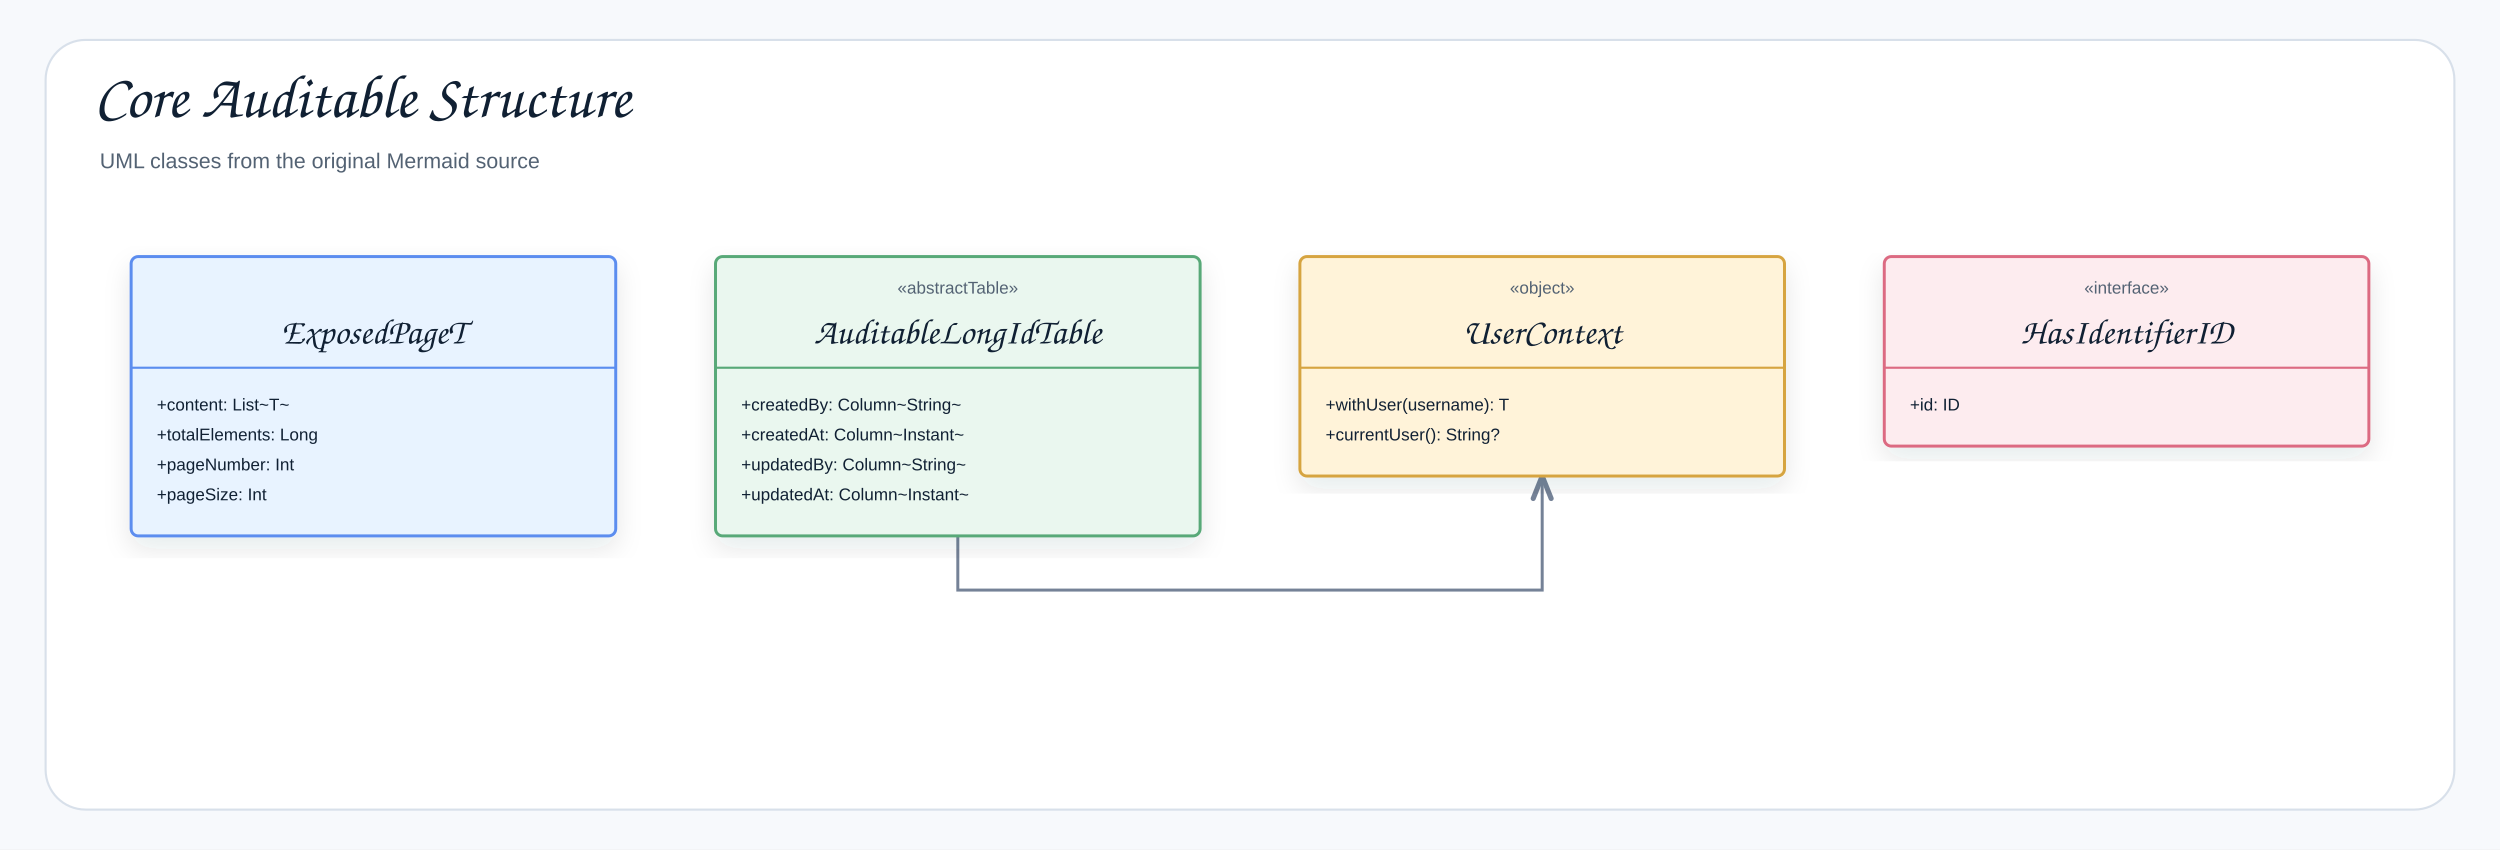
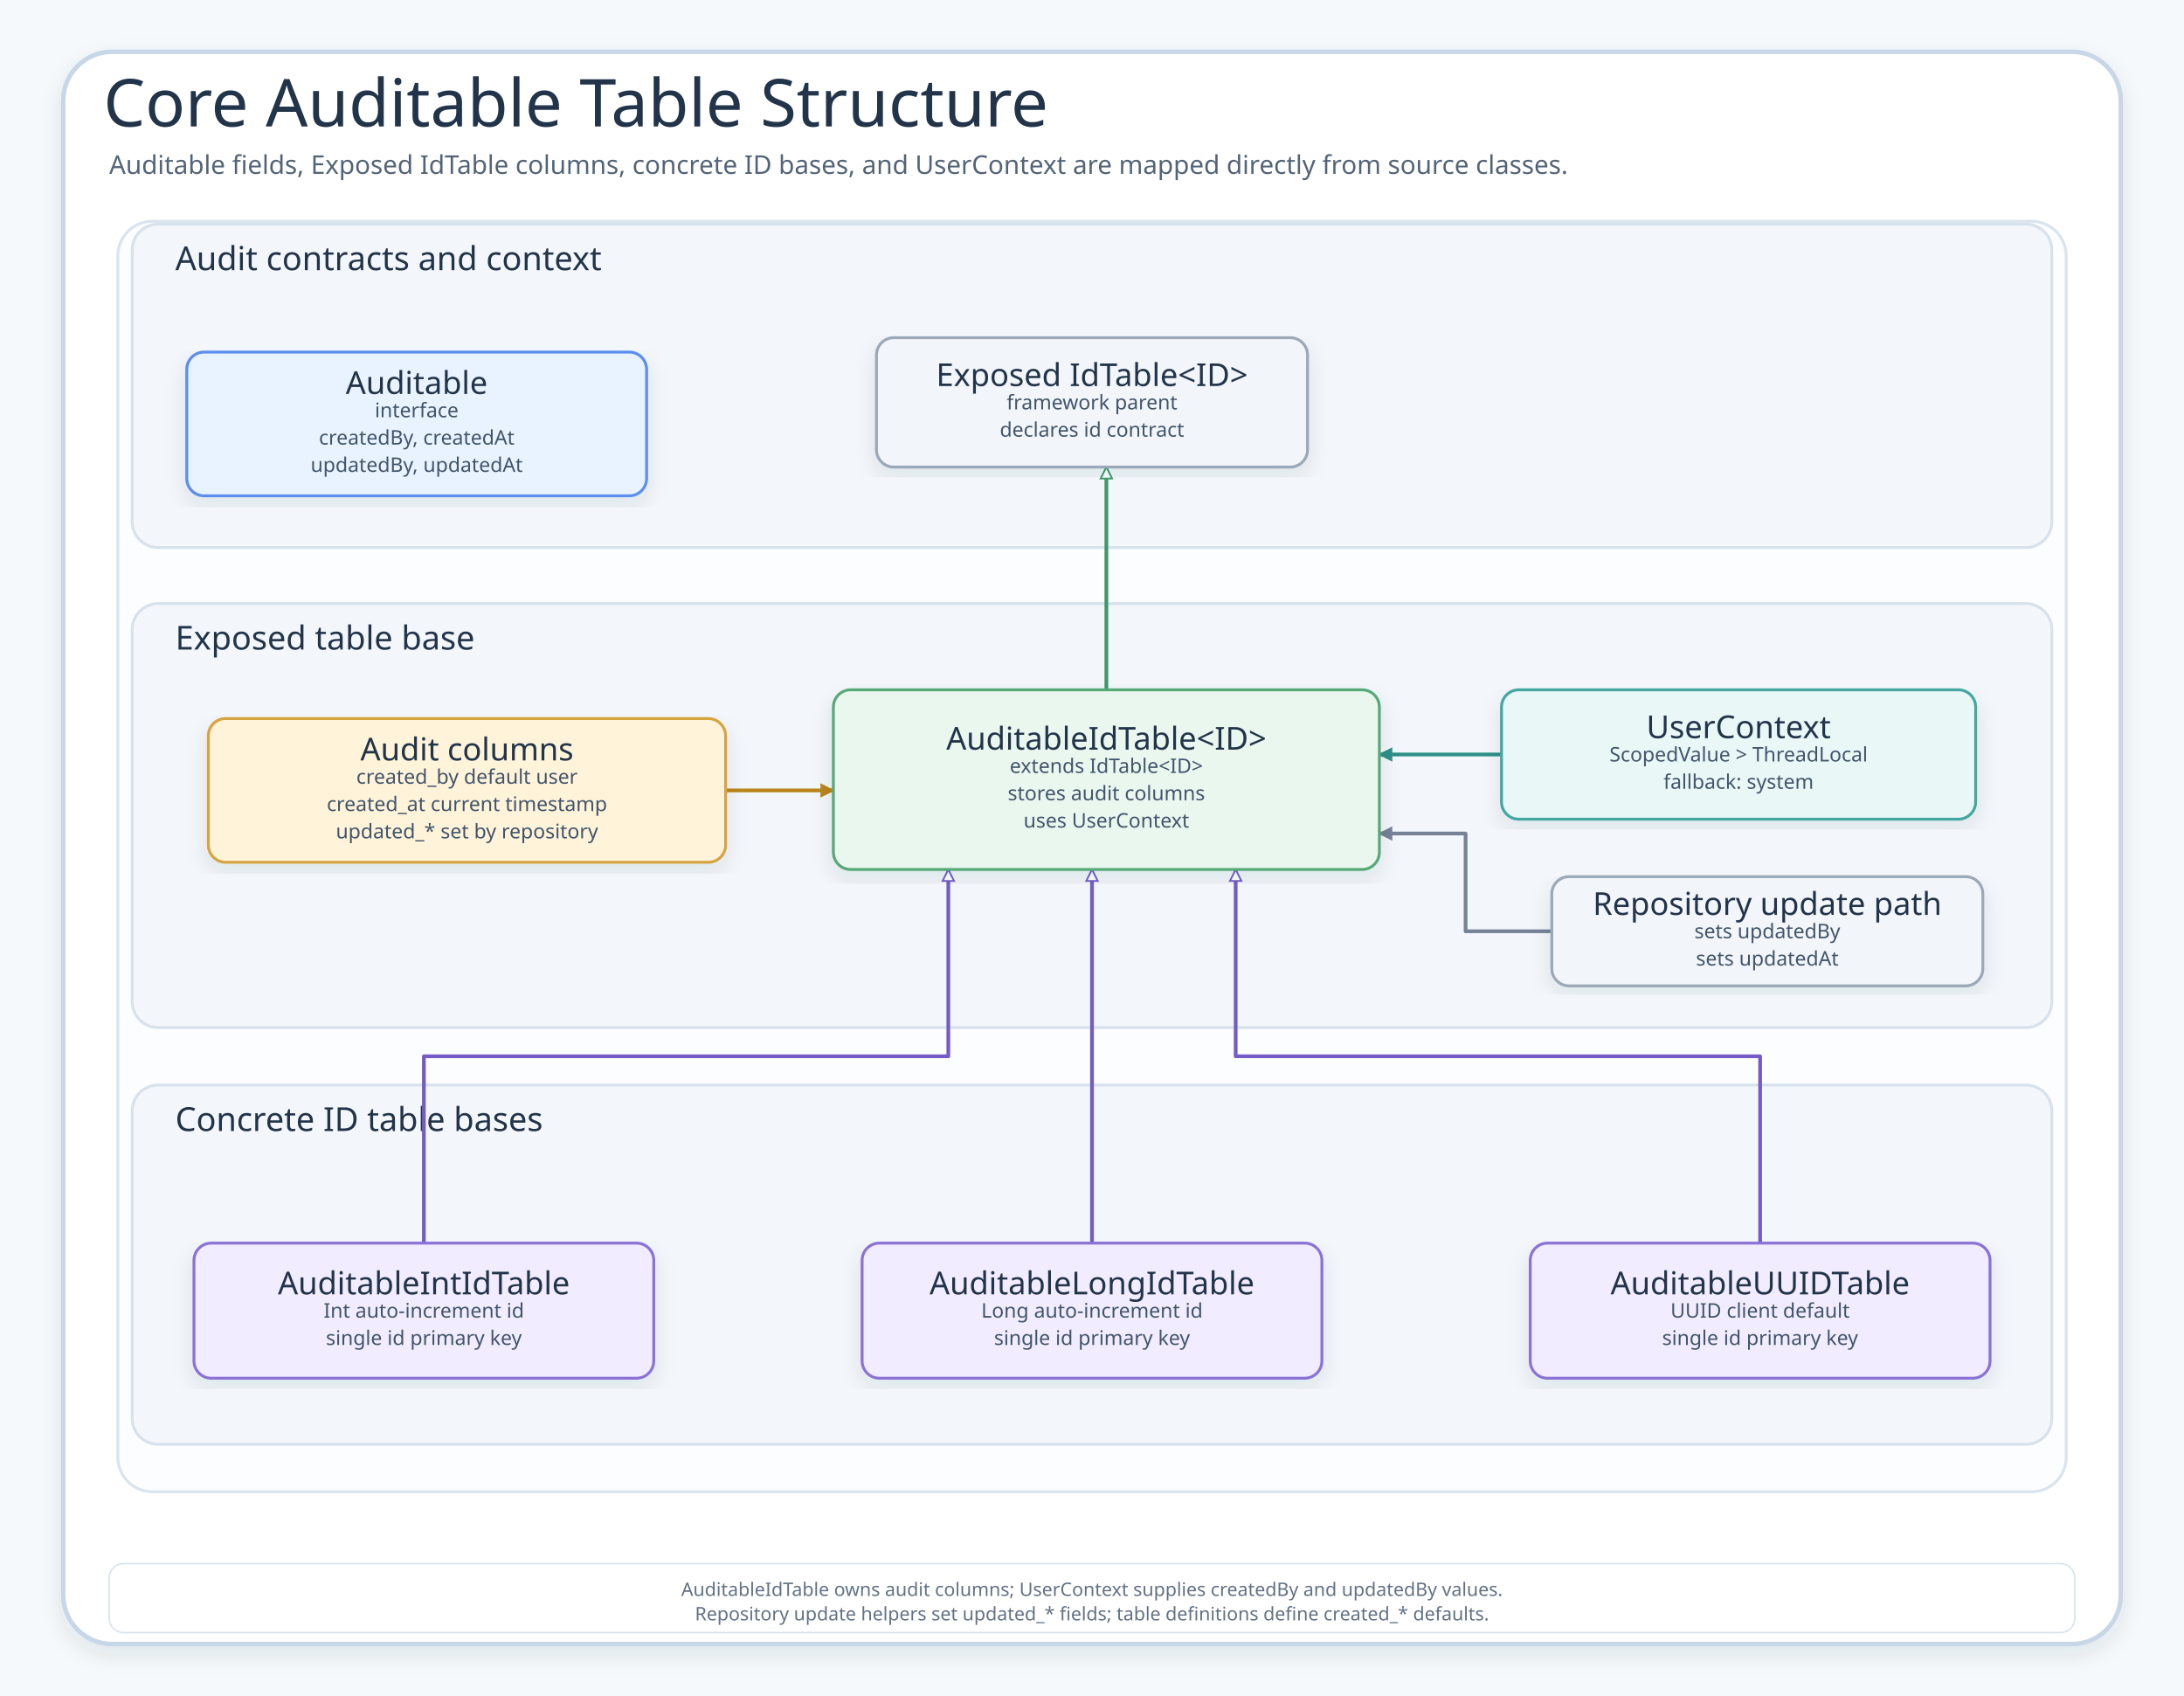
- <svg xmlns="http://www.w3.org/2000/svg" width="1754" height="596" viewBox="0 0 1754 596" role="img" aria-label="Core Auditable Structure">
+ <svg xmlns="http://www.w3.org/2000/svg" width="1520" height="1180" viewBox="0 0 1520 1180" role="img" aria-labelledby="title desc">
  <defs>
    <filter id="shadow" x="-8%" y="-8%" width="116%" height="116%">
-       <feDropShadow dx="0" dy="8" stdDeviation="9" flood-color="#1f2937" flood-opacity="0.10" />
+       <feDropShadow dx="0" dy="6" stdDeviation="7" flood-color="#203040" flood-opacity="0.10" />
    </filter>
-     <marker id="openArrow" markerWidth="10" markerHeight="8" refX="8.5" refY="4" orient="auto" markerUnits="strokeWidth">
-       <path d="M 1 1 L 8.5 4 L 1 7" fill="none" stroke="#758297" stroke-width="1.7" stroke-linecap="round" stroke-linejoin="round" />
+     <marker id="arrow" viewBox="0 0 10 10" markerWidth="10" markerHeight="10" refX="9" refY="5" orient="auto" markerUnits="userSpaceOnUse">
+       <path d="M 0 0 L 10 5 L 0 10 Z" fill="context-stroke" />
    </marker>
-     <marker id="inherit" markerWidth="11" markerHeight="10" refX="9.5" refY="5" orient="auto" markerUnits="strokeWidth">
-       <path d="M 0.5 1 L 9.5 5 L 0.5 9 Z" fill="#ffffff" stroke="#758297" stroke-width="1.7" />
+     <marker id="generalizationArrow" viewBox="0 0 10 10" markerWidth="10" markerHeight="10" refX="9" refY="5" orient="auto" markerUnits="userSpaceOnUse">
+       <path d="M 1 1 L 9 5 L 1 9 Z" fill="#FFFFFF" stroke="context-stroke" stroke-width="1.2" stroke-dasharray="none" />
    </marker>
    <style>
-     .canvas{fill:#f7f9fc}.frame{fill:#fff;stroke:#d8e0ea;stroke-width:1.5}
-     .title{font-family:"Architects Daughter","Comic Sans MS","Comic Sans",cursive;font-size:43px;font-weight:400;fill:#102033}
-     .subtitle{font-family:"Comic Sans MS","Comic Sans","Comic Neue",Arial,sans-serif;font-size:15px;font-weight:400;fill:#536273}
-     .label{font-family:"Architects Daughter","Comic Sans MS","Comic Sans",cursive;font-size:25px;font-weight:400;fill:#102033}
-     .smallLabel{font-family:"Architects Daughter","Comic Sans MS","Comic Sans",cursive;font-size:21px;font-weight:400;fill:#102033}
-     .mono{font-family:"Comic Sans MS","Comic Sans","Comic Neue",Arial,sans-serif;font-size:12px;font-weight:400;fill:#102033}
-     .small{font-family:"Comic Sans MS","Comic Sans","Comic Neue",Arial,sans-serif;font-size:12px;font-weight:400;fill:#536273}
-     .strong{font-family:"Comic Sans MS","Comic Sans","Comic Neue",Arial,sans-serif;font-size:13px;font-weight:400;fill:#102033}
-     .card{stroke-width:2.1;filter:url(#shadow)}.compartment{stroke-width:1.5;fill:none}
-     .line{stroke:#758297;stroke-width:2.1;fill:none;marker-end:url(#openArrow)}
-     .plainLine{stroke:#758297;stroke-width:2.1;fill:none}
-     .dashed{stroke:#758297;stroke-width:2.1;stroke-dasharray:7 6;fill:none;marker-end:url(#openArrow)}
-     .inheritLine{stroke:#758297;stroke-width:2.2;fill:none;marker-end:url(#inherit)}
-     .implLine{stroke:#758297;stroke-width:2.2;stroke-dasharray:8 7;fill:none;marker-end:url(#inherit)}
-   </style>
+       .canvas{fill:#F6F9FC}.decor{fill:#FFFFFF;stroke:#C7D7E7;stroke-width:3.2;filter:url(#shadow)}
+       .innerFrame{fill:#FBFDFF;stroke:#D9E4EF;stroke-width:2}
+       .title{font-family:"Architects Daughter";font-size:46px;fill:#22344A;font-weight:400}
+       .subtitle{font-family:"Comic Mono";font-size:18px;fill:#536476;font-weight:400}
+       .group{fill:#F3F7FB;stroke:#D7E2EC;stroke-width:2}.group-title{font-family:"Architects Daughter";font-size:23px;fill:#22344A;font-weight:400}
+       .card-title{font-family:"Architects Daughter";font-size:22px;fill:#22344A;font-weight:400}.detail{font-family:"Comic Mono";font-size:14px;fill:#42556B;font-weight:400}
+       .small{font-family:"Comic Mono";font-size:13px;fill:#627184;font-weight:400}.shape{filter:url(#shadow);stroke-width:2}
+       .connector{fill:none;stroke-width:2.6;marker-end:url(#arrow);stroke-linejoin:round;stroke-linecap:round}.generalization{marker-end:url(#generalizationArrow)}.dashed{stroke-dasharray:7 6}
+       .pill{fill:#FFFFFF;stroke:#D7E2EC;stroke-width:1}
+     </style>
  </defs>
-   <rect class="canvas" width="1754" height="596" />
-   <rect class="frame" x="32" y="28" width="1690" height="540" rx="28" />
-   <text class="title" x="66" y="82">Core Auditable Structure</text>
-   <text class="subtitle" x="70" y="118">UML classes from the original Mermaid source</text>
-   <path class="line" d="M672 180 L672 414 L1082 414 L1082 334" />
-   <g transform="translate(92,180)">
-     <rect class="card" x="0" y="0" width="340" height="196" rx="5" fill="#E8F3FF" stroke="#5B8DEF" />
-     <line class="compartment" x1="0" y1="78" x2="340" y2="78" stroke="#5B8DEF" />
-     <text class="small" x="170" y="26" text-anchor="middle" />
-     <text class="label" x="170" y="61" text-anchor="middle">ExposedPageT</text>
-     <text class="mono" x="18" y="108">+content: List~T~</text>
-     <text class="mono" x="18" y="129">+totalElements: Long</text>
-     <text class="mono" x="18" y="150">+pageNumber: Int</text>
-     <text class="mono" x="18" y="171">+pageSize: Int</text>
+   <rect class="canvas" width="1520" height="1180" />
+   <rect class="decor" x="44" y="36" width="1432" height="1108" rx="34" />
+   <rect class="innerFrame" x="82" y="154" width="1356" height="884" rx="24" />
+   <text class="title" x="72" y="88">Core Auditable Table Structure</text>
+   <text class="subtitle" x="76" y="121">Auditable fields, Exposed IdTable columns, concrete ID bases, and UserContext are mapped directly from source classes.</text>
+   <g id="group-contracts">
+     <rect class="group" x="92" y="156" width="1336" height="225" rx="18" />
+     <text class="group-title" x="122" y="180" dominant-baseline="middle">Audit contracts and context</text>
  </g>
-   <g transform="translate(502,180)">
-     <rect class="card" x="0" y="0" width="340" height="196" rx="5" fill="#EAF7EF" stroke="#58A978" />
-     <line class="compartment" x1="0" y1="78" x2="340" y2="78" stroke="#58A978" />
-     <text class="small" x="170" y="26" text-anchor="middle">«abstractTable»</text>
-     <text class="label" x="170" y="61" text-anchor="middle">AuditableLongIdTable</text>
-     <text class="mono" x="18" y="108">+createdBy: Column~String~</text>
-     <text class="mono" x="18" y="129">+createdAt: Column~Instant~</text>
-     <text class="mono" x="18" y="150">+updatedBy: Column~String~</text>
-     <text class="mono" x="18" y="171">+updatedAt: Column~Instant~</text>
+   <g id="group-base">
+     <rect class="group" x="92" y="420" width="1336" height="295" rx="18" />
+     <text class="group-title" x="122" y="444" dominant-baseline="middle">Exposed table base</text>
  </g>
-   <g transform="translate(912,180)">
-     <rect class="card" x="0" y="0" width="340" height="154" rx="5" fill="#FFF3D9" stroke="#D6A441" />
-     <line class="compartment" x1="0" y1="78" x2="340" y2="78" stroke="#D6A441" />
-     <text class="small" x="170" y="26" text-anchor="middle">«object»</text>
-     <text class="label" x="170" y="61" text-anchor="middle">UserContext</text>
-     <text class="mono" x="18" y="108">+withUser(username): T</text>
-     <text class="mono" x="18" y="129">+currentUser(): String?</text>
+   <g id="group-concrete">
+     <rect class="group" x="92" y="755" width="1336" height="250" rx="18" />
+     <text class="group-title" x="122" y="779" dominant-baseline="middle">Concrete ID table bases</text>
  </g>
-   <g transform="translate(1322,180)">
-     <rect class="card" x="0" y="0" width="340" height="133" rx="5" fill="#FDECEF" stroke="#DC6B82" />
-     <line class="compartment" x1="0" y1="78" x2="340" y2="78" stroke="#DC6B82" />
-     <text class="small" x="170" y="26" text-anchor="middle">«interface»</text>
-     <text class="label" x="170" y="61" text-anchor="middle">HasIdentifierID</text>
-     <text class="mono" x="18" y="108">+id: ID</text>
+   <path id="route-auditable-id-table-idtable" data-edge="auditable-id-table-&gt;idtable" data-label="extends" class="connector generalization" d="M 770 480 L 770 325" stroke="#3E9868" />
+   <path id="route-int-table-auditable-id-table" data-edge="int-table-&gt;auditable-id-table" data-label="inherits audit columns" class="connector generalization" d="M 295 865 L 295 735 L 660 735 L 660 605" stroke="#755BC6" />
+   <path id="route-long-table-auditable-id-table" data-edge="long-table-&gt;auditable-id-table" data-label="inherits audit columns" class="connector generalization" d="M 760 865 L 760 605" stroke="#755BC6" />
+   <path id="route-uuid-table-auditable-id-table" data-edge="uuid-table-&gt;auditable-id-table" data-label="inherits audit columns" class="connector generalization" d="M 1225 865 L 1225 735 L 860 735 L 860 605" stroke="#755BC6" />
+   <path id="route-user-context-auditable-id-table" data-edge="user-context-&gt;auditable-id-table" data-label="current user defaults" class="connector" d="M 1045 525 L 960 525" stroke="#2E8F89" />
+   <path id="route-audit-columns-auditable-id-table" data-edge="audit-columns-&gt;auditable-id-table" data-label="column contract" class="connector" d="M 505 550 L 580 550" stroke="#B9851B" />
+   <path id="route-repository-update-auditable-id-table" data-edge="repository-update-&gt;auditable-id-table" data-label="update audit values" class="connector" d="M 1080 648 L 1020 648 L 1020 580 L 960 580" stroke="#758297" />
+   <g id="node-auditable" data-node="auditable" transform="translate(130,245)">
+     <rect class="shape" x="0" y="0" width="320" height="100" rx="12" fill="#E8F3FF" stroke="#5B8DEF" />
+     <text class="card-title" x="160" y="21.5" text-anchor="middle" dominant-baseline="middle">Auditable</text>
+     <text class="detail" x="160" y="40.5" text-anchor="middle" dominant-baseline="middle">interface</text>
+     <text class="detail" x="160" y="59.5" text-anchor="middle" dominant-baseline="middle">createdBy, createdAt</text>
+     <text class="detail" x="160" y="78.5" text-anchor="middle" dominant-baseline="middle">updatedBy, updatedAt</text>
+   </g>
+   <g id="node-idtable" data-node="idtable" transform="translate(610,235)">
+     <rect class="shape" x="0" y="0" width="300" height="90" rx="12" fill="#F2F5F9" stroke="#9AA8B8" />
+     <text class="card-title" x="150" y="26" text-anchor="middle" dominant-baseline="middle">Exposed IdTable&lt;ID&gt;</text>
+     <text class="detail" x="150" y="45" text-anchor="middle" dominant-baseline="middle">framework parent</text>
+     <text class="detail" x="150" y="64" text-anchor="middle" dominant-baseline="middle">declares id contract</text>
+   </g>
+   <g id="node-user-context" data-node="user-context" transform="translate(1045,480)">
+     <rect class="shape" x="0" y="0" width="330" height="90" rx="12" fill="#E9F7F6" stroke="#45A7A1" />
+     <text class="card-title" x="165" y="26" text-anchor="middle" dominant-baseline="middle">UserContext</text>
+     <text class="detail" x="165" y="45" text-anchor="middle" dominant-baseline="middle">ScopedValue &gt; ThreadLocal</text>
+     <text class="detail" x="165" y="64" text-anchor="middle" dominant-baseline="middle">fallback: system</text>
+   </g>
+   <g id="node-audit-columns" data-node="audit-columns" transform="translate(145,500)">
+     <rect class="shape" x="0" y="0" width="360" height="100" rx="12" fill="#FFF3D9" stroke="#D6A441" />
+     <text class="card-title" x="180" y="21.5" text-anchor="middle" dominant-baseline="middle">Audit columns</text>
+     <text class="detail" x="180" y="40.5" text-anchor="middle" dominant-baseline="middle">created_by default user</text>
+     <text class="detail" x="180" y="59.5" text-anchor="middle" dominant-baseline="middle">created_at current timestamp</text>
+     <text class="detail" x="180" y="78.5" text-anchor="middle" dominant-baseline="middle">updated_* set by repository</text>
+   </g>
+   <g id="node-auditable-id-table" data-node="auditable-id-table" transform="translate(580,480)">
+     <rect class="shape" x="0" y="0" width="380" height="125" rx="12" fill="#EAF7EF" stroke="#58A978" />
+     <text class="card-title" x="190" y="34" text-anchor="middle" dominant-baseline="middle">AuditableIdTable&lt;ID&gt;</text>
+     <text class="detail" x="190" y="53" text-anchor="middle" dominant-baseline="middle">extends IdTable&lt;ID&gt;</text>
+     <text class="detail" x="190" y="72" text-anchor="middle" dominant-baseline="middle">stores audit columns</text>
+     <text class="detail" x="190" y="91" text-anchor="middle" dominant-baseline="middle">uses UserContext</text>
+   </g>
+   <g id="node-repository-update" data-node="repository-update" transform="translate(1080,610)">
+     <rect class="shape" x="0" y="0" width="300" height="76" rx="12" fill="#F2F5F9" stroke="#9AA8B8" />
+     <text class="card-title" x="150" y="19" text-anchor="middle" dominant-baseline="middle">Repository update path</text>
+     <text class="detail" x="150" y="38" text-anchor="middle" dominant-baseline="middle">sets updatedBy</text>
+     <text class="detail" x="150" y="57" text-anchor="middle" dominant-baseline="middle">sets updatedAt</text>
+   </g>
+   <g id="node-int-table" data-node="int-table" transform="translate(135,865)">
+     <rect class="shape" x="0" y="0" width="320" height="94" rx="12" fill="#F1ECFF" stroke="#8A72D6" />
+     <text class="card-title" x="160" y="28" text-anchor="middle" dominant-baseline="middle">AuditableIntIdTable</text>
+     <text class="detail" x="160" y="47" text-anchor="middle" dominant-baseline="middle">Int auto-increment id</text>
+     <text class="detail" x="160" y="66" text-anchor="middle" dominant-baseline="middle">single id primary key</text>
+   </g>
+   <g id="node-long-table" data-node="long-table" transform="translate(600,865)">
+     <rect class="shape" x="0" y="0" width="320" height="94" rx="12" fill="#F1ECFF" stroke="#8A72D6" />
+     <text class="card-title" x="160" y="28" text-anchor="middle" dominant-baseline="middle">AuditableLongIdTable</text>
+     <text class="detail" x="160" y="47" text-anchor="middle" dominant-baseline="middle">Long auto-increment id</text>
+     <text class="detail" x="160" y="66" text-anchor="middle" dominant-baseline="middle">single id primary key</text>
+   </g>
+   <g id="node-uuid-table" data-node="uuid-table" transform="translate(1065,865)">
+     <rect class="shape" x="0" y="0" width="320" height="94" rx="12" fill="#F1ECFF" stroke="#8A72D6" />
+     <text class="card-title" x="160" y="28" text-anchor="middle" dominant-baseline="middle">AuditableUUIDTable</text>
+     <text class="detail" x="160" y="47" text-anchor="middle" dominant-baseline="middle">UUID client default</text>
+     <text class="detail" x="160" y="66" text-anchor="middle" dominant-baseline="middle">single id primary key</text>
+   </g>
+   <g transform="translate(76,1088)" data-footer="reader-contract">
+     <rect class="pill" x="0" y="0" width="1368" height="48" rx="10" />
+     <text class="small" x="684" y="18" text-anchor="middle" dominant-baseline="middle">AuditableIdTable owns audit columns; UserContext supplies createdBy and updatedBy values.</text>
+     <text class="small" x="684" y="35" text-anchor="middle" dominant-baseline="middle">Repository update helpers set updated_* fields; table definitions define created_* defaults.</text>
  </g>
</svg>
